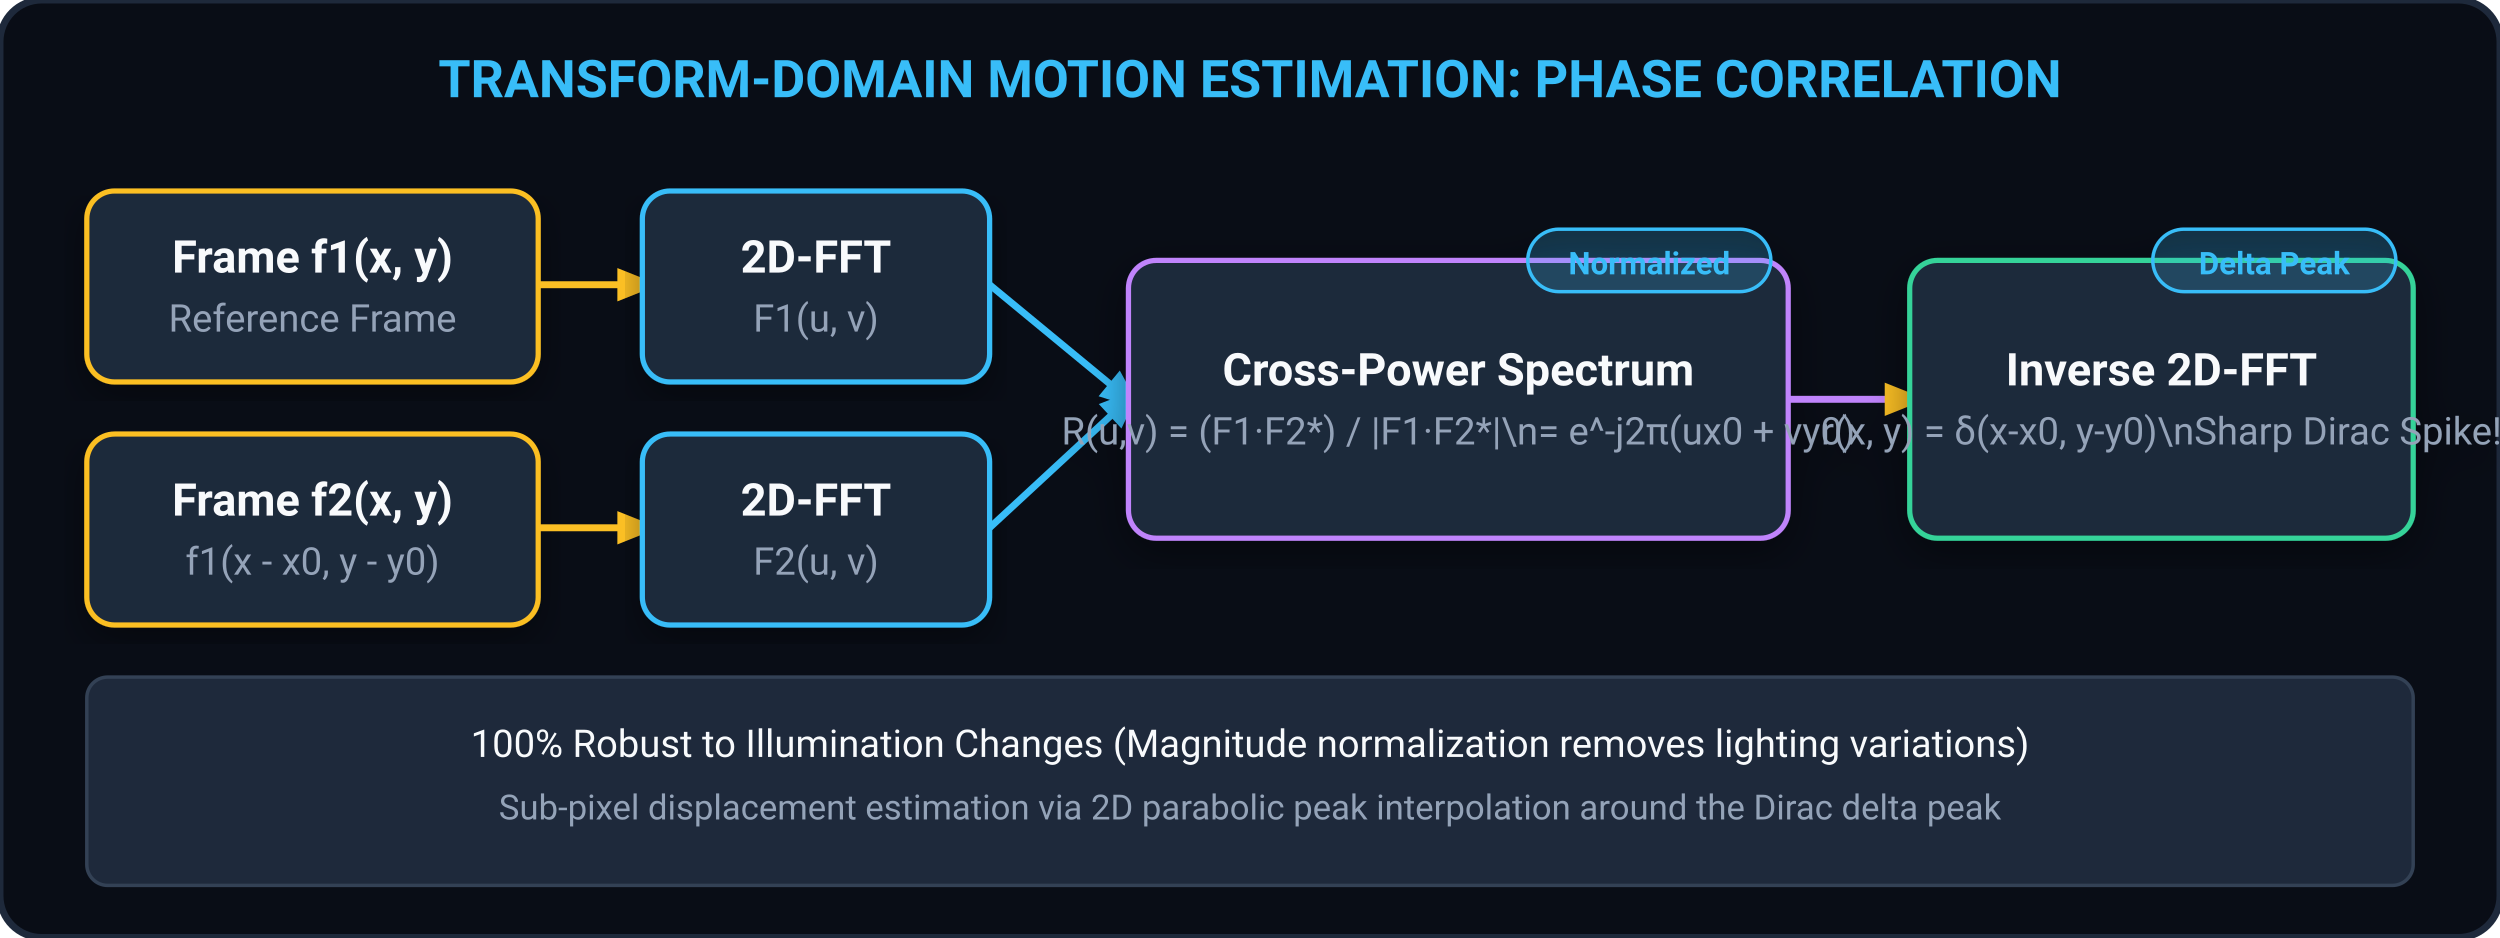
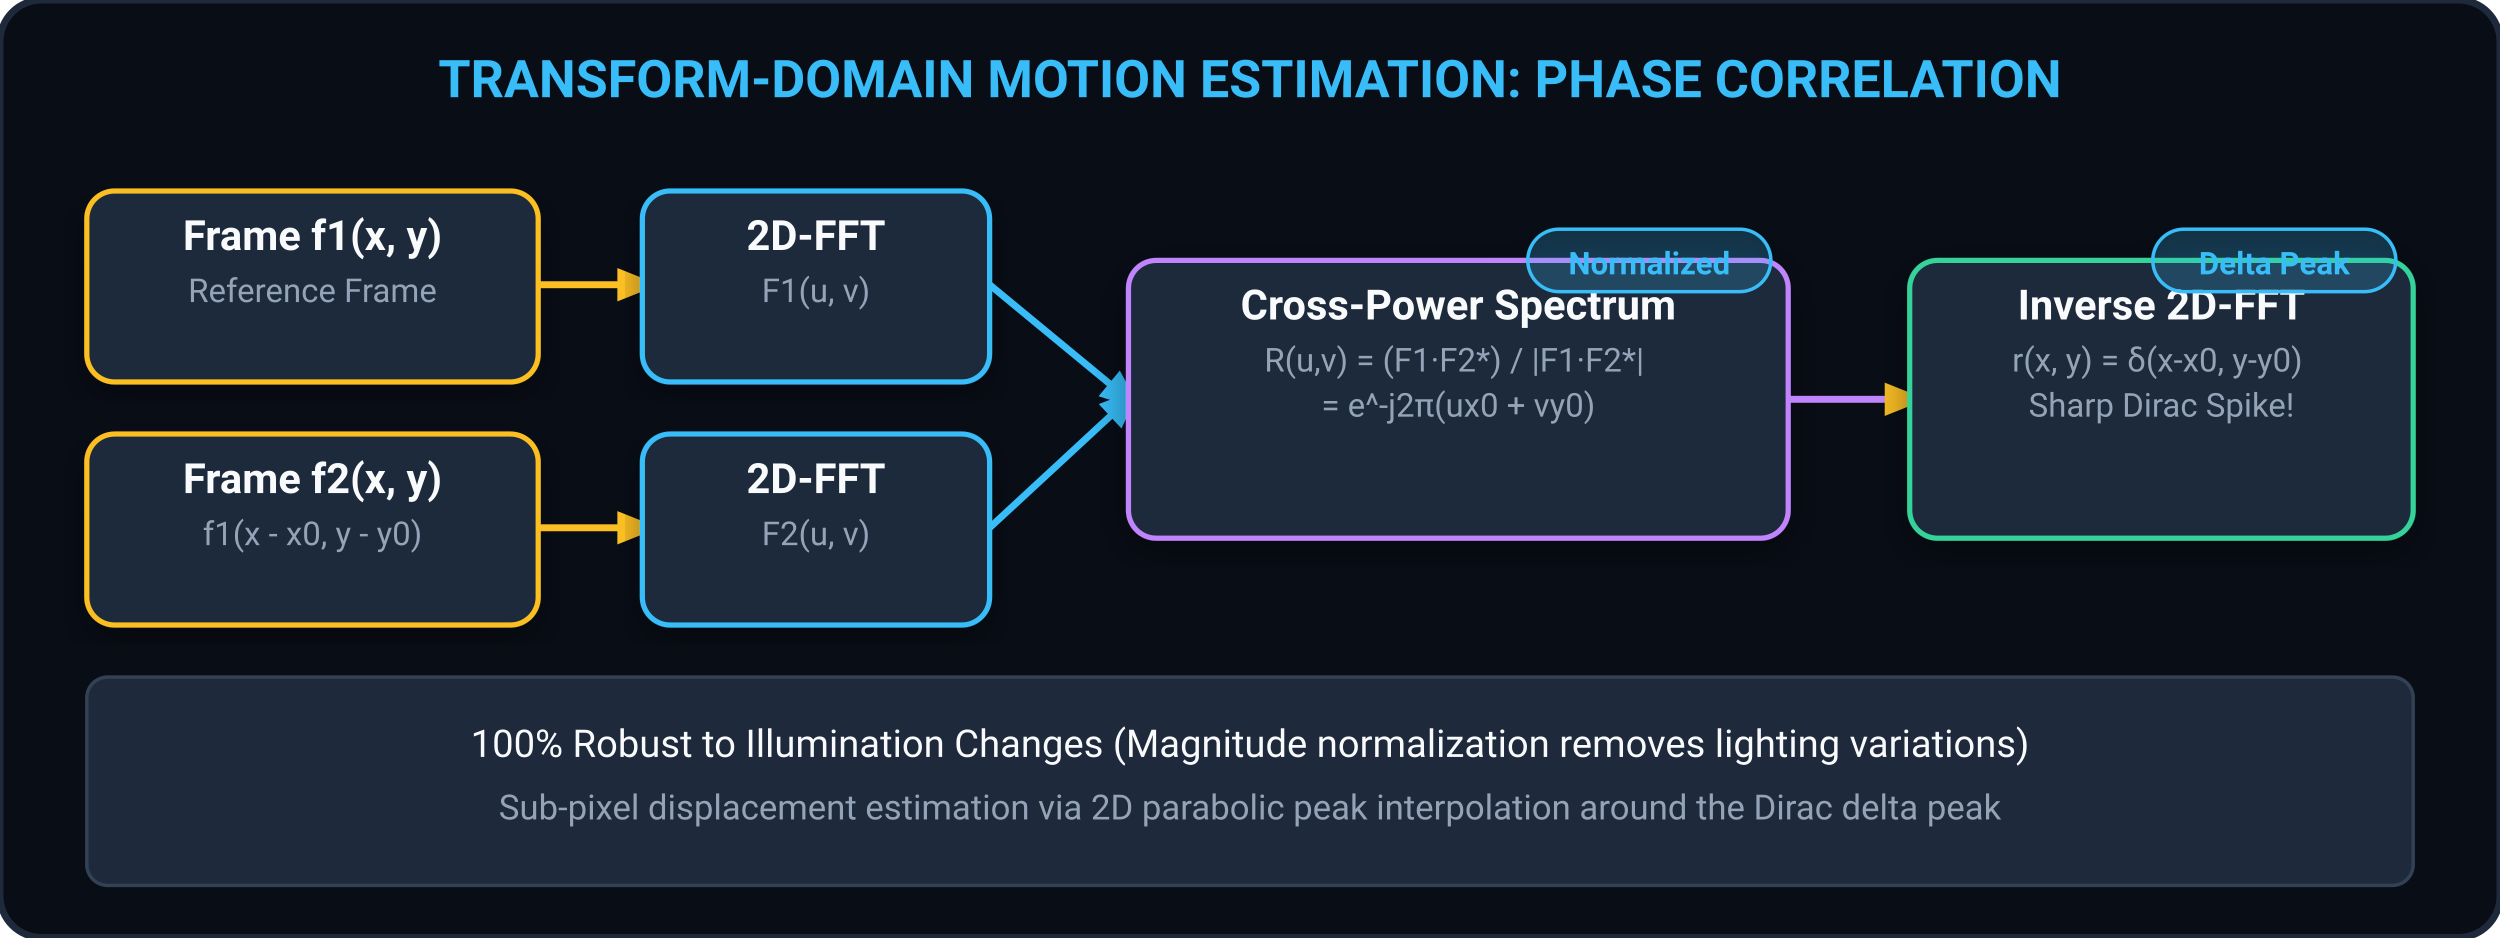
<svg xmlns="http://www.w3.org/2000/svg" viewBox="0 0 720 270" width="100%" height="270" style="max-width: 720px; height: auto; display: block; margin: 0 auto; font-family: -apple-system, BlinkMacSystemFont, 'Segoe UI', Roboto, Helvetica, Arial, sans-serif;">
  <defs>
    <linearGradient id="gradCard" x1="0%" y1="0%" x2="100%" y2="100%">
      <stop offset="0%" stop-color="#1e293b" />
      <stop offset="100%" stop-color="#0f172a" />
    </linearGradient>
    <linearGradient id="gradCyan" x1="0%" y1="0%" x2="100%" y2="100%">
      <stop offset="0%" stop-color="#38bdf8" />
      <stop offset="100%" stop-color="#0284c7" />
    </linearGradient>
    <linearGradient id="gradEmerald" x1="0%" y1="0%" x2="100%" y2="100%">
      <stop offset="0%" stop-color="#34d399" />
      <stop offset="100%" stop-color="#059669" />
    </linearGradient>
    <linearGradient id="gradAmber" x1="0%" y1="0%" x2="100%" y2="100%">
      <stop offset="0%" stop-color="#fbbf24" />
      <stop offset="100%" stop-color="#d97706" />
    </linearGradient>
    <linearGradient id="gradPurple" x1="0%" y1="0%" x2="100%" y2="100%">
      <stop offset="0%" stop-color="#c084fc" />
      <stop offset="100%" stop-color="#9333ea" />
    </linearGradient>
    <linearGradient id="gradRose" x1="0%" y1="0%" x2="100%" y2="100%">
      <stop offset="0%" stop-color="#fb7185" />
      <stop offset="100%" stop-color="#e11d48" />
    </linearGradient>
    <filter id="shadow" x="-5%" y="-5%" width="110%" height="115%">
      <feDropShadow dx="0" dy="4" stdDeviation="6" flood-color="#000000" flood-opacity="0.4" />
    </filter>
    <marker id="arrCyan" viewBox="0 0 10 10" refX="6" refY="5" markerWidth="6" markerHeight="6" orient="auto-start-reverse">
      <path d="M 0 1 L 10 5 L 0 9 z" fill="#38bdf8" />
    </marker>
    <marker id="arrEmerald" viewBox="0 0 10 10" refX="6" refY="5" markerWidth="6" markerHeight="6" orient="auto-start-reverse">
      <path d="M 0 1 L 10 5 L 0 9 z" fill="#34d399" />
    </marker>
    <marker id="arrAmber" viewBox="0 0 10 10" refX="6" refY="5" markerWidth="6" markerHeight="6" orient="auto-start-reverse">
      <path d="M 0 1 L 10 5 L 0 9 z" fill="#fbbf24" />
    </marker>
  </defs>
  <rect width="720" height="270" rx="12" fill="#090d16" stroke="#1e293b" stroke-width="2" />
  <text x="360" y="28" font-size="15" font-weight="bold" fill="#38bdf8" text-anchor="middle">TRANSFORM-DOMAIN MOTION ESTIMATION: PHASE CORRELATION</text>
  <g filter="url(#shadow)">
    <rect x="25" y="55" width="130" height="55" rx="8" fill="#1e293b" stroke="#fbbf24" stroke-width="1.5" />
-     <text x="90.0" y="78.5" font-size="13" font-weight="bold" fill="#f8fafc" text-anchor="middle">Frame f1(x, y)</text>
-     <text x="90.0" y="95.5" font-size="11" fill="#94a3b8" text-anchor="middle">Reference Frame</text>
+     <text x="90.0" y="72" font-size="12" font-weight="bold" fill="#f8fafc" text-anchor="middle">Frame f1(x, y)</text>
+     <text font-size="9.5" fill="#94a3b8" text-anchor="middle">
+       <tspan x="90.0" y="87">Reference Frame</tspan>
+     </text>
  </g>
  <line x1="155" y1="82" x2="185" y2="82" stroke="#fbbf24" stroke-width="2" marker-end="url(#arrAmber)" />
  <g filter="url(#shadow)">
    <rect x="185" y="55" width="100" height="55" rx="8" fill="#1e293b" stroke="#38bdf8" stroke-width="1.5" />
-     <text x="235.0" y="78.5" font-size="13" font-weight="bold" fill="#f8fafc" text-anchor="middle">2D-FFT</text>
-     <text x="235.0" y="95.5" font-size="11" fill="#94a3b8" text-anchor="middle">F1(u, v)</text>
+     <text x="235.0" y="72" font-size="12" font-weight="bold" fill="#f8fafc" text-anchor="middle">2D-FFT</text>
+     <text font-size="9.5" fill="#94a3b8" text-anchor="middle">
+       <tspan x="235.0" y="87">F1(u, v)</tspan>
+     </text>
  </g>
  <g filter="url(#shadow)">
    <rect x="25" y="125" width="130" height="55" rx="8" fill="#1e293b" stroke="#fbbf24" stroke-width="1.5" />
-     <text x="90.0" y="148.5" font-size="13" font-weight="bold" fill="#f8fafc" text-anchor="middle">Frame f2(x, y)</text>
-     <text x="90.0" y="165.5" font-size="11" fill="#94a3b8" text-anchor="middle">f1(x - x0, y - y0)</text>
+     <text x="90.0" y="142" font-size="12" font-weight="bold" fill="#f8fafc" text-anchor="middle">Frame f2(x, y)</text>
+     <text font-size="9.5" fill="#94a3b8" text-anchor="middle">
+       <tspan x="90.0" y="157">f1(x - x0, y - y0)</tspan>
+     </text>
  </g>
  <line x1="155" y1="152" x2="185" y2="152" stroke="#fbbf24" stroke-width="2" marker-end="url(#arrAmber)" />
  <g filter="url(#shadow)">
    <rect x="185" y="125" width="100" height="55" rx="8" fill="#1e293b" stroke="#38bdf8" stroke-width="1.5" />
-     <text x="235.0" y="148.5" font-size="13" font-weight="bold" fill="#f8fafc" text-anchor="middle">2D-FFT</text>
-     <text x="235.0" y="165.5" font-size="11" fill="#94a3b8" text-anchor="middle">F2(u, v)</text>
+     <text x="235.0" y="142" font-size="12" font-weight="bold" fill="#f8fafc" text-anchor="middle">2D-FFT</text>
+     <text font-size="9.5" fill="#94a3b8" text-anchor="middle">
+       <tspan x="235.0" y="157">F2(u, v)</tspan>
+     </text>
  </g>
  <line x1="285" y1="82" x2="325" y2="115" stroke="#38bdf8" stroke-width="2" marker-end="url(#arrCyan)" />
  <line x1="285" y1="152" x2="325" y2="115" stroke="#38bdf8" stroke-width="2" marker-end="url(#arrCyan)" />
  <g filter="url(#shadow)">
    <rect x="325" y="75" width="190" height="80" rx="8" fill="#1e293b" stroke="#c084fc" stroke-width="1.5" />
-     <text x="420.0" y="111.0" font-size="13" font-weight="bold" fill="#f8fafc" text-anchor="middle">Cross-Power Spectrum</text>
-     <text x="420.0" y="128.0" font-size="11" fill="#94a3b8" text-anchor="middle">R(u,v) = (F1·F2*) / |F1·F2*|\n= e^-j2π(ux0 + vy0)</text>
+     <text x="420.0" y="92" font-size="12" font-weight="bold" fill="#f8fafc" text-anchor="middle">Cross-Power Spectrum</text>
+     <text font-size="9.5" fill="#94a3b8" text-anchor="middle">
+       <tspan x="420.0" y="107">R(u,v) = (F1·F2*) / |F1·F2*|</tspan>
+       <tspan x="420.0" y="120">= e^-j2π(ux0 + vy0)</tspan>
+     </text>
    <rect x="440" y="66" width="70" height="18" rx="9" fill="#38bdf8" fill-opacity="0.2" stroke="#38bdf8" stroke-width="1" />
    <text x="475" y="79" font-size="9" font-weight="bold" fill="#38bdf8" text-anchor="middle">Normalized</text>
  </g>
  <line x1="515" y1="115" x2="550" y2="115" stroke="#c084fc" stroke-width="2" marker-end="url(#arrAmber)" />
  <g filter="url(#shadow)">
    <rect x="550" y="75" width="145" height="80" rx="8" fill="#1e293b" stroke="#34d399" stroke-width="1.5" />
-     <text x="622.5" y="111.0" font-size="13" font-weight="bold" fill="#f8fafc" text-anchor="middle">Inverse 2D-FFT</text>
-     <text x="622.5" y="128.0" font-size="11" fill="#94a3b8" text-anchor="middle">r(x, y) = δ(x-x0, y-y0)\nSharp Dirac Spike!</text>
+     <text x="622.5" y="92" font-size="12" font-weight="bold" fill="#f8fafc" text-anchor="middle">Inverse 2D-FFT</text>
+     <text font-size="9.5" fill="#94a3b8" text-anchor="middle">
+       <tspan x="622.5" y="107">r(x, y) = δ(x-x0, y-y0)</tspan>
+       <tspan x="622.5" y="120">Sharp Dirac Spike!</tspan>
+     </text>
    <rect x="620" y="66" width="70" height="18" rx="9" fill="#38bdf8" fill-opacity="0.2" stroke="#38bdf8" stroke-width="1" />
    <text x="655" y="79" font-size="9" font-weight="bold" fill="#38bdf8" text-anchor="middle">Delta Peak</text>
  </g>
  <rect x="25" y="195" width="670" height="60" rx="6" fill="#1e293b" stroke="#334155" />
  <text x="360" y="218" font-size="11" fill="#f8fafc" text-anchor="middle">100% Robust to Illumination Changes (Magnitude normalization removes lighting variations)</text>
  <text x="360" y="236" font-size="10" fill="#94a3b8" text-anchor="middle">Sub-pixel displacement estimation via 2D parabolic peak interpolation around the Dirac delta peak</text>
</svg>
